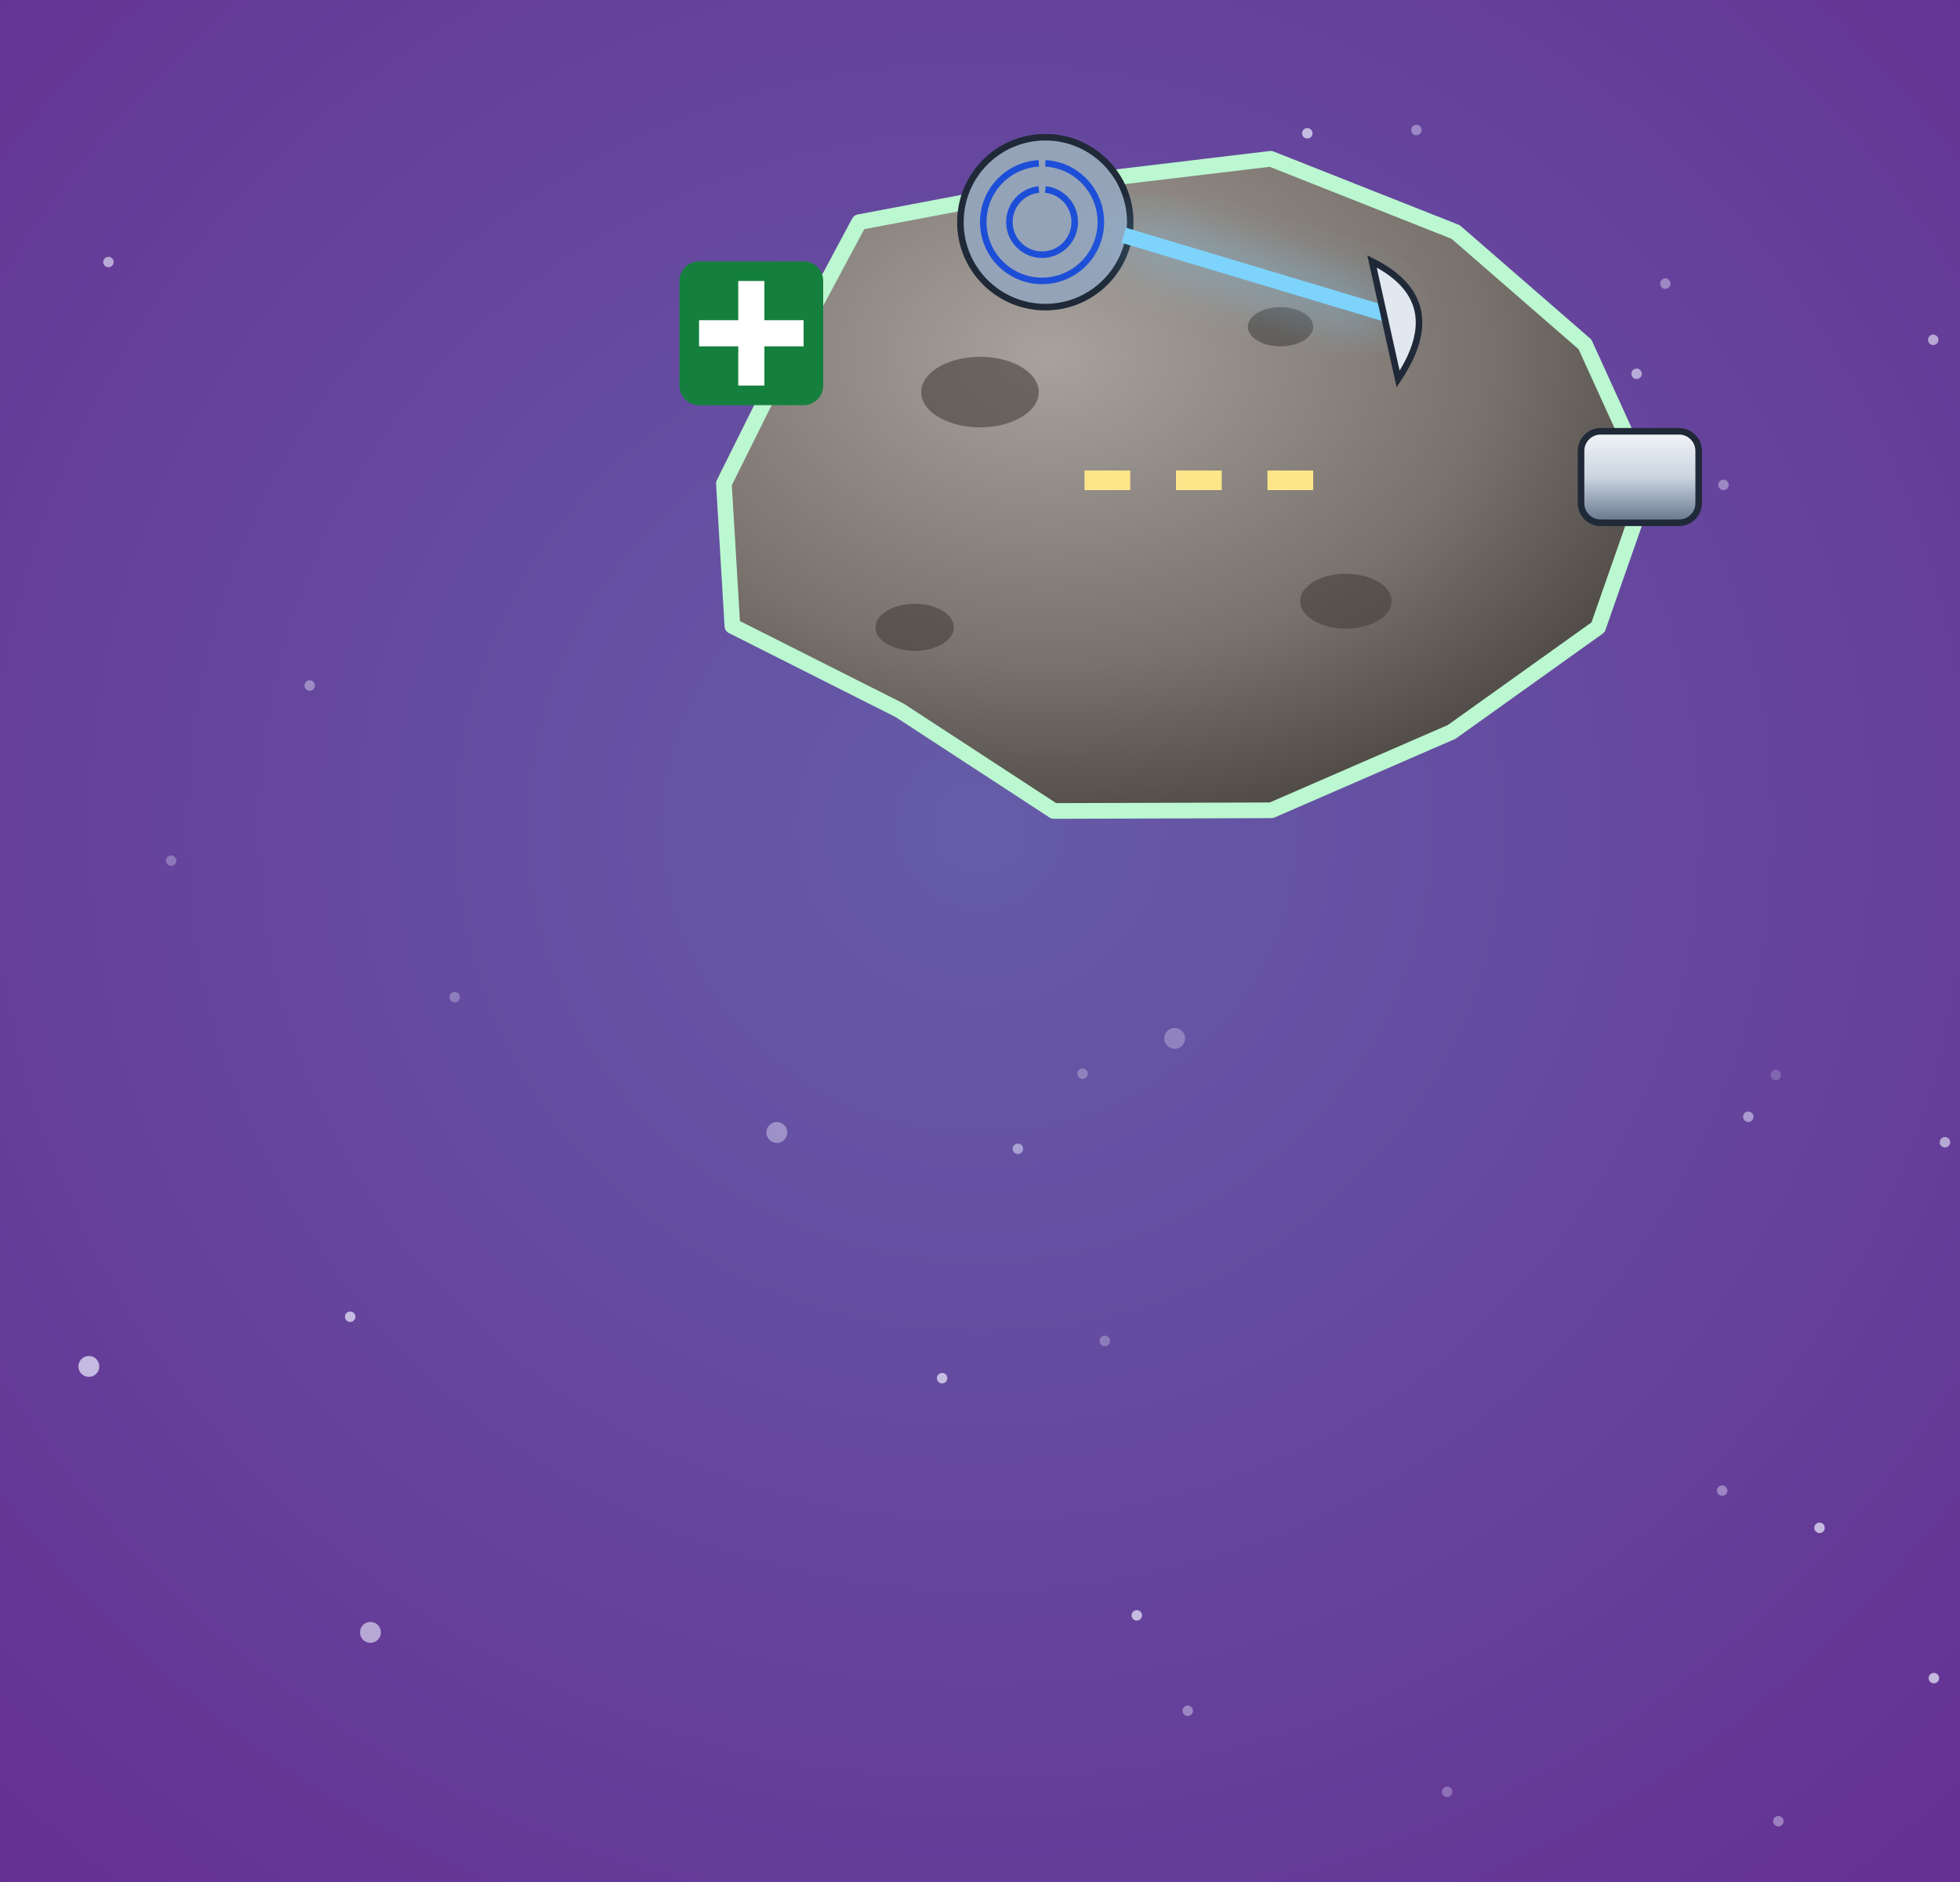
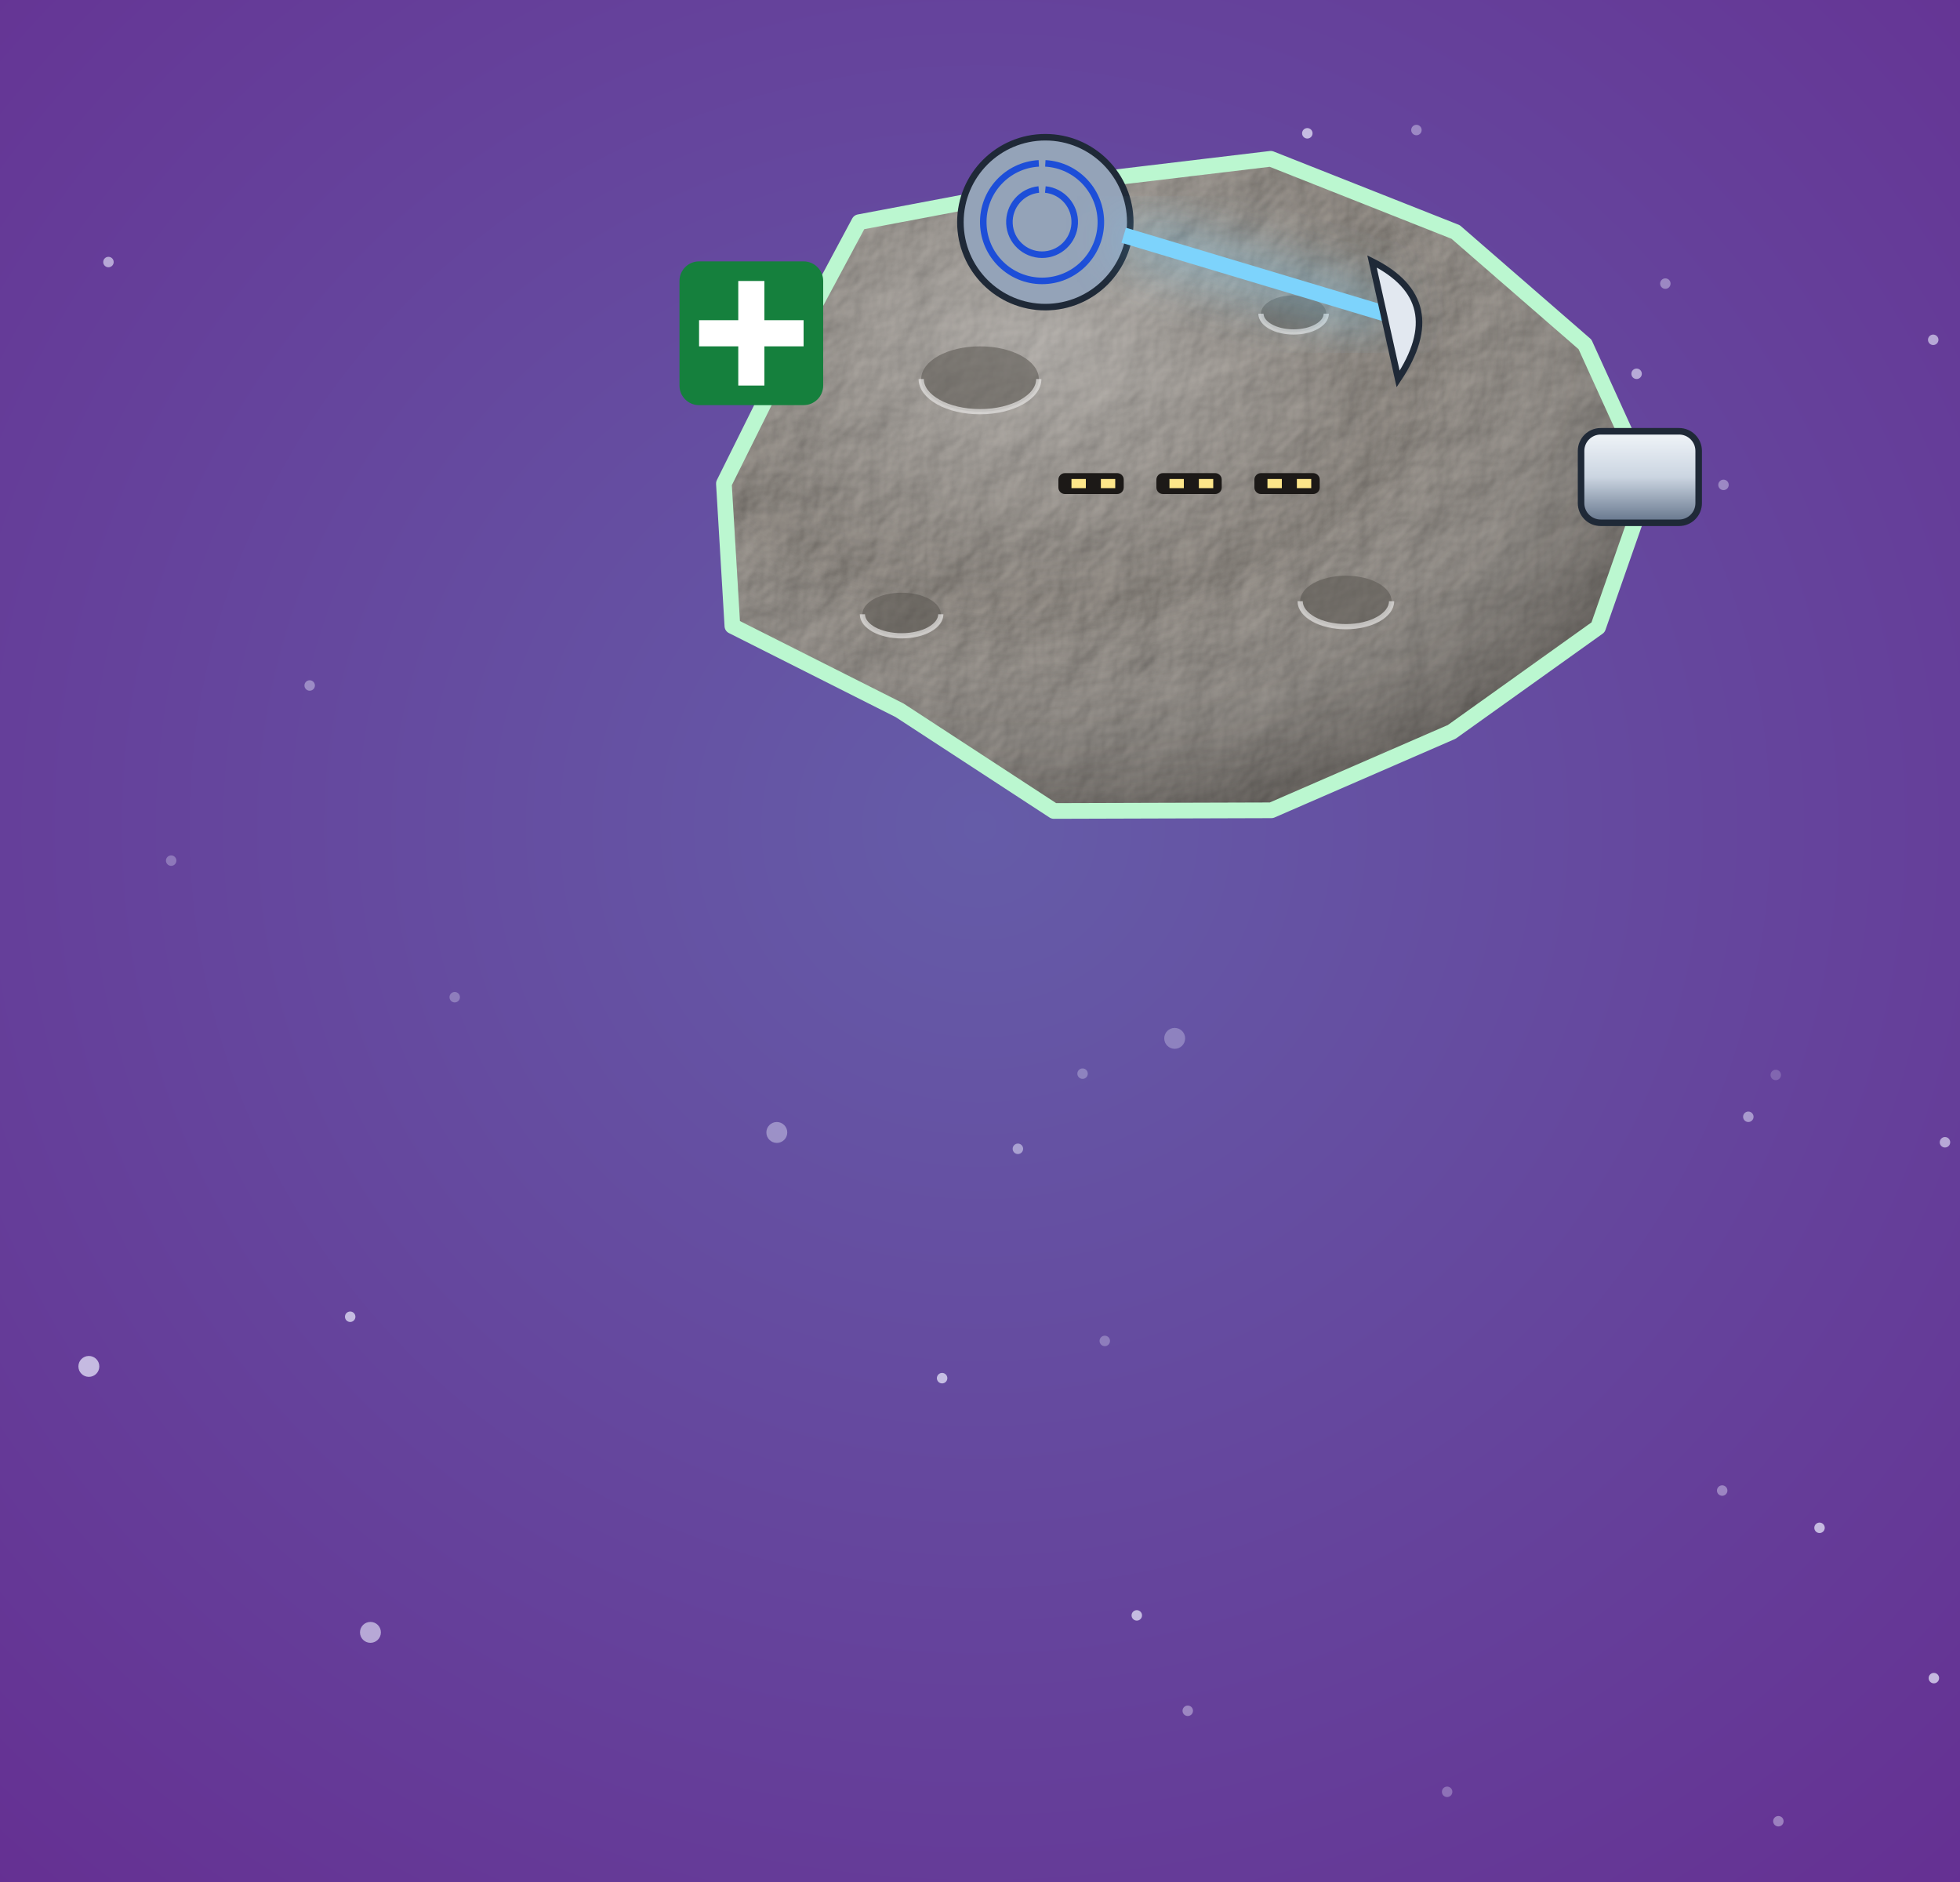
<svg xmlns="http://www.w3.org/2000/svg" viewBox="0 0 300 288" width="300" height="288">
  <defs>
    <filter id="glow" x="-50%" y="-50%" width="200%" height="200%">
      <feGaussianBlur stdDeviation="4" result="b" />
      <feMerge>
        <feMergeNode in="b" />
        <feMergeNode in="SourceGraphic" />
      </feMerge>
    </filter>
    <filter id="soft" x="-50%" y="-50%" width="200%" height="200%">
      <feGaussianBlur stdDeviation="9" />
    </filter>
    <radialGradient id="pw" cx="50%" cy="44%" r="80%">
      <stop offset="0%" stop-color="#655ca8" />
      <stop offset="100%" stop-color="#652d91" />
    </radialGradient>
    <radialGradient id="shd" cx="35%" cy="30%" r="80%">
      <stop offset="0" stop-color="#a8a29e" stop-opacity="1" />
      <stop offset="0.6" stop-color="#78716c" stop-opacity="1" />
      <stop offset="1" stop-color="#44403c" stop-opacity="1" />
    </radialGradient>
    <linearGradient id="hul" x1="0" y1="0" x2="0" y2="1">
      <stop offset="0" stop-color="#f1f5f9" stop-opacity="1" />
      <stop offset="0.5" stop-color="#cbd5e1" stop-opacity="1" />
      <stop offset="1" stop-color="#64748b" stop-opacity="1" />
+     </linearGradient>
+     <filter id="rgl" x="-5%" y="-5%" width="110%" height="110%" color-interpolation-filters="sRGB">
+       <feTurbulence type="fractalNoise" baseFrequency="0.12" numOctaves="4" seed="7" result="n" />
+       <feDiffuseLighting in="n" surfaceScale="3.2" diffuseConstant="1.1" lighting-color="#ffffff" result="lit">
+         <feDistantLight azimuth="225" elevation="52" />
+       </feDiffuseLighting>
+       <feComposite in="lit" in2="SourceAlpha" operator="in" result="litc" />
+       <feBlend in="SourceGraphic" in2="litc" mode="multiply" />
+     </filter>
+     <radialGradient id="vol" cx="34%" cy="28%" r="80%">
+       <stop offset="0" stop-color="#fff" stop-opacity="0.32" />
+       <stop offset="0.5" stop-color="#fff" stop-opacity="0" />
+       <stop offset="1" stop-color="#0c0a09" stop-opacity="0.45" />
+     </radialGradient>
+     <linearGradient id="volL" x1="0" y1="0" x2="0" y2="1">
+       <stop offset="0" stop-color="#fff" stop-opacity="0.28" />
+       <stop offset="0.5" stop-color="#fff" stop-opacity="0" />
+       <stop offset="1" stop-color="#0c0a09" stop-opacity="0.4" />
    </linearGradient>
    <linearGradient id="shHull" x1="0" y1="0" x2="1" y2="0">
      <stop offset="0" stop-color="#e3e7ee" stop-opacity="1" />
      <stop offset="0.45" stop-color="#9aa3b2" stop-opacity="1" />
      <stop offset="1" stop-color="#3b424f" stop-opacity="1" />
    </linearGradient>
    <radialGradient id="shTank" cx="35%" cy="35%" r="70%">
      <stop offset="0" stop-color="#f4f6fa" stop-opacity="1" />
      <stop offset="0.55" stop-color="#a7b0be" stop-opacity="1" />
      <stop offset="1" stop-color="#4b5260" stop-opacity="1" />
    </radialGradient>
    <linearGradient id="shRad" x1="0" y1="0" x2="0" y2="1">
      <stop offset="0" stop-color="#3a4252" stop-opacity="1" />
      <stop offset="1" stop-color="#262c38" stop-opacity="1" />
    </linearGradient>
    <linearGradient id="shPv" x1="0" y1="0" x2="0" y2="1">
      <stop offset="0" stop-color="#1e3a8a" stop-opacity="1" />
      <stop offset="1" stop-color="#172554" stop-opacity="1" />
    </linearGradient>
  </defs>
  <rect width="300" height="288" fill="url(#pw)" />
  <circle cx="47.4" cy="104.9" r="0.8" fill="#eef0ff" opacity="0.4" />
  <circle cx="179.8" cy="158.9" r="1.6" fill="#eef0ff" opacity="0.3" />
  <circle cx="174" cy="247.2" r="0.8" fill="#eef0ff" opacity="0.7" />
  <circle cx="26.2" cy="131.7" r="0.8" fill="#eef0ff" opacity="0.3" />
  <circle cx="254.9" cy="43.4" r="0.8" fill="#eef0ff" opacity="0.4" />
  <circle cx="267.6" cy="170.9" r="0.8" fill="#eef0ff" opacity="0.5" />
  <circle cx="227.2" cy="51.8" r="0.8" fill="#eef0ff" opacity="0.4" />
  <circle cx="118.9" cy="173.3" r="1.6" fill="#eef0ff" opacity="0.4" />
  <circle cx="216.8" cy="19.9" r="0.8" fill="#eef0ff" opacity="0.4" />
  <circle cx="250.5" cy="57.2" r="0.8" fill="#eef0ff" opacity="0.6" />
  <circle cx="271.8" cy="164.5" r="0.8" fill="#eef0ff" opacity="0.2" />
  <circle cx="221.5" cy="274.2" r="0.8" fill="#eef0ff" opacity="0.3" />
  <circle cx="295.9" cy="52" r="0.8" fill="#eef0ff" opacity="0.6" />
  <circle cx="13.6" cy="209.1" r="1.6" fill="#eef0ff" opacity="0.7" />
  <circle cx="181.8" cy="261.8" r="0.8" fill="#eef0ff" opacity="0.4" />
  <circle cx="263.6" cy="228.1" r="0.8" fill="#eef0ff" opacity="0.4" />
  <circle cx="144.2" cy="210.9" r="0.8" fill="#eef0ff" opacity="0.7" />
  <circle cx="297.7" cy="174.8" r="0.8" fill="#eef0ff" opacity="0.6" />
  <circle cx="53.6" cy="201.5" r="0.8" fill="#eef0ff" opacity="0.7" />
  <circle cx="263.8" cy="74.2" r="0.8" fill="#eef0ff" opacity="0.4" />
  <circle cx="169.1" cy="205.2" r="0.8" fill="#eef0ff" opacity="0.3" />
  <circle cx="165.7" cy="164.3" r="0.8" fill="#eef0ff" opacity="0.3" />
  <circle cx="272.2" cy="278.7" r="0.8" fill="#eef0ff" opacity="0.4" />
  <circle cx="296" cy="256.8" r="0.8" fill="#eef0ff" opacity="0.7" />
  <circle cx="200.1" cy="20.4" r="0.8" fill="#eef0ff" opacity="0.7" />
  <circle cx="69.6" cy="152.6" r="0.8" fill="#eef0ff" opacity="0.3" />
  <circle cx="278.5" cy="233.8" r="0.8" fill="#eef0ff" opacity="0.7" />
  <circle cx="56.7" cy="249.8" r="1.6" fill="#eef0ff" opacity="0.6" />
  <circle cx="155.8" cy="175.8" r="0.8" fill="#eef0ff" opacity="0.5" />
  <circle cx="16.6" cy="40.1" r="0.8" fill="#eef0ff" opacity="0.6" />
-   <polygon points="252.3,74 244.6,96 222.2,112 194.6,124 161.3,124.1 137.7,108.7 112.1,95.8 110.8,74 120.3,54.9 131.5,34 162.7,28.1 194.5,24.3 222.8,35.5 242.6,52.7" fill="url(#shd)" stroke="#bbf7d0" stroke-width="2.4" stroke-linejoin="round" />
-   <ellipse cx="150" cy="60" rx="9" ry="5.4" fill="#44403c" opacity="0.6" />
-   <ellipse cx="206" cy="92" rx="7" ry="4.2" fill="#44403c" opacity="0.6" />
-   <ellipse cx="196" cy="50" rx="5" ry="3" fill="#44403c" opacity="0.6" />
-   <ellipse cx="140" cy="96" rx="6" ry="3.6" fill="#44403c" opacity="0.6" />
-   <rect x="166" y="72" width="7" height="3" fill="#fde68a" />
-   <rect x="180" y="72" width="7" height="3" fill="#fde68a" />
-   <rect x="194" y="72" width="7" height="3" fill="#fde68a" />
+   <polygon points="252.3,74 244.6,96 222.2,112 194.6,124 161.3,124.1 137.7,108.7 112.1,95.8 110.8,74 120.3,54.9 131.5,34 162.7,28.1 194.5,24.3 222.8,35.5 242.6,52.7" stroke-linejoin="round" fill="#9a948d" filter="url(#rgl)" />
+   <polygon points="252.3,74 244.6,96 222.2,112 194.6,124 161.3,124.1 137.7,108.7 112.1,95.8 110.8,74 120.3,54.9 131.5,34 162.7,28.1 194.5,24.3 222.8,35.5 242.6,52.7" stroke-linejoin="round" fill="url(#vol)" />
+   <polygon points="252.3,74 244.6,96 222.2,112 194.6,124 161.3,124.1 137.7,108.7 112.1,95.8 110.8,74 120.3,54.9 131.5,34 162.7,28.1 194.5,24.3 222.8,35.5 242.6,52.7" fill="none" stroke="#bbf7d0" stroke-width="2.4" stroke-linejoin="round" />
+   <ellipse cx="150" cy="58" rx="9" ry="5" fill="#57534e" opacity="0.55" />
+   <path d="M141,58 A9,5 0 0 0 159,58" fill="none" stroke="#e7e5e4" stroke-width="0.8" opacity="0.7" />
+   <ellipse cx="206" cy="92" rx="7" ry="3.9" fill="#57534e" opacity="0.55" />
+   <path d="M199,92 A7,3.9 0 0 0 213,92" fill="none" stroke="#e7e5e4" stroke-width="0.8" opacity="0.7" />
+   <ellipse cx="198" cy="48" rx="5" ry="2.8" fill="#57534e" opacity="0.55" />
+   <path d="M193,48 A5,2.8 0 0 0 203,48" fill="none" stroke="#e7e5e4" stroke-width="0.8" opacity="0.7" />
+   <ellipse cx="138" cy="94" rx="6" ry="3.3" fill="#57534e" opacity="0.55" />
+   <path d="M132,94 A6,3.3 0 0 0 144,94" fill="none" stroke="#e7e5e4" stroke-width="0.8" opacity="0.7" />
+   <rect x="162" y="72.4" width="10" height="3.2" rx="1" fill="#1c1917" />
+   <rect x="164" y="73.3" width="2.2" height="1.4" fill="#fde68a" />
+   <rect x="168.5" y="73.3" width="2.2" height="1.4" fill="#fde68a" />
+   <rect x="177" y="72.4" width="10" height="3.2" rx="1" fill="#1c1917" />
+   <rect x="179" y="73.3" width="2.2" height="1.4" fill="#fde68a" />
+   <rect x="183.5" y="73.3" width="2.2" height="1.4" fill="#fde68a" />
+   <rect x="192" y="72.4" width="10" height="3.2" rx="1" fill="#1c1917" />
+   <rect x="194" y="73.3" width="2.2" height="1.4" fill="#fde68a" />
+   <rect x="198.5" y="73.3" width="2.2" height="1.4" fill="#fde68a" />
  <rect x="242" y="66" width="18" height="14" rx="3" fill="url(#hul)" stroke="#1f2937" />
  <circle cx="160" cy="34" r="13" fill="#94a3b8" stroke="#1f2937" />
  <path d="M160,34 m0,-9 a9,9 0 1 1 -1,0 m1,4 a5,5 0 1 1 -1,0" stroke="#1d4ed8" fill="none" stroke-width="1" />
  <line x1="172" y1="36" x2="212" y2="48" stroke="#7dd3fc" stroke-width="2.4" filter="url(#glow)" />
  <path d="M210,40 Q222,46 214,58 Z" fill="#e2e8f0" stroke="#1f2937" />
  <rect x="104" y="40" width="22" height="22" rx="3" fill="#15803d" />
  <rect x="113" y="43" width="4" height="16" fill="#fff" />
  <rect x="107" y="49" width="16" height="4" fill="#fff" />
</svg>
